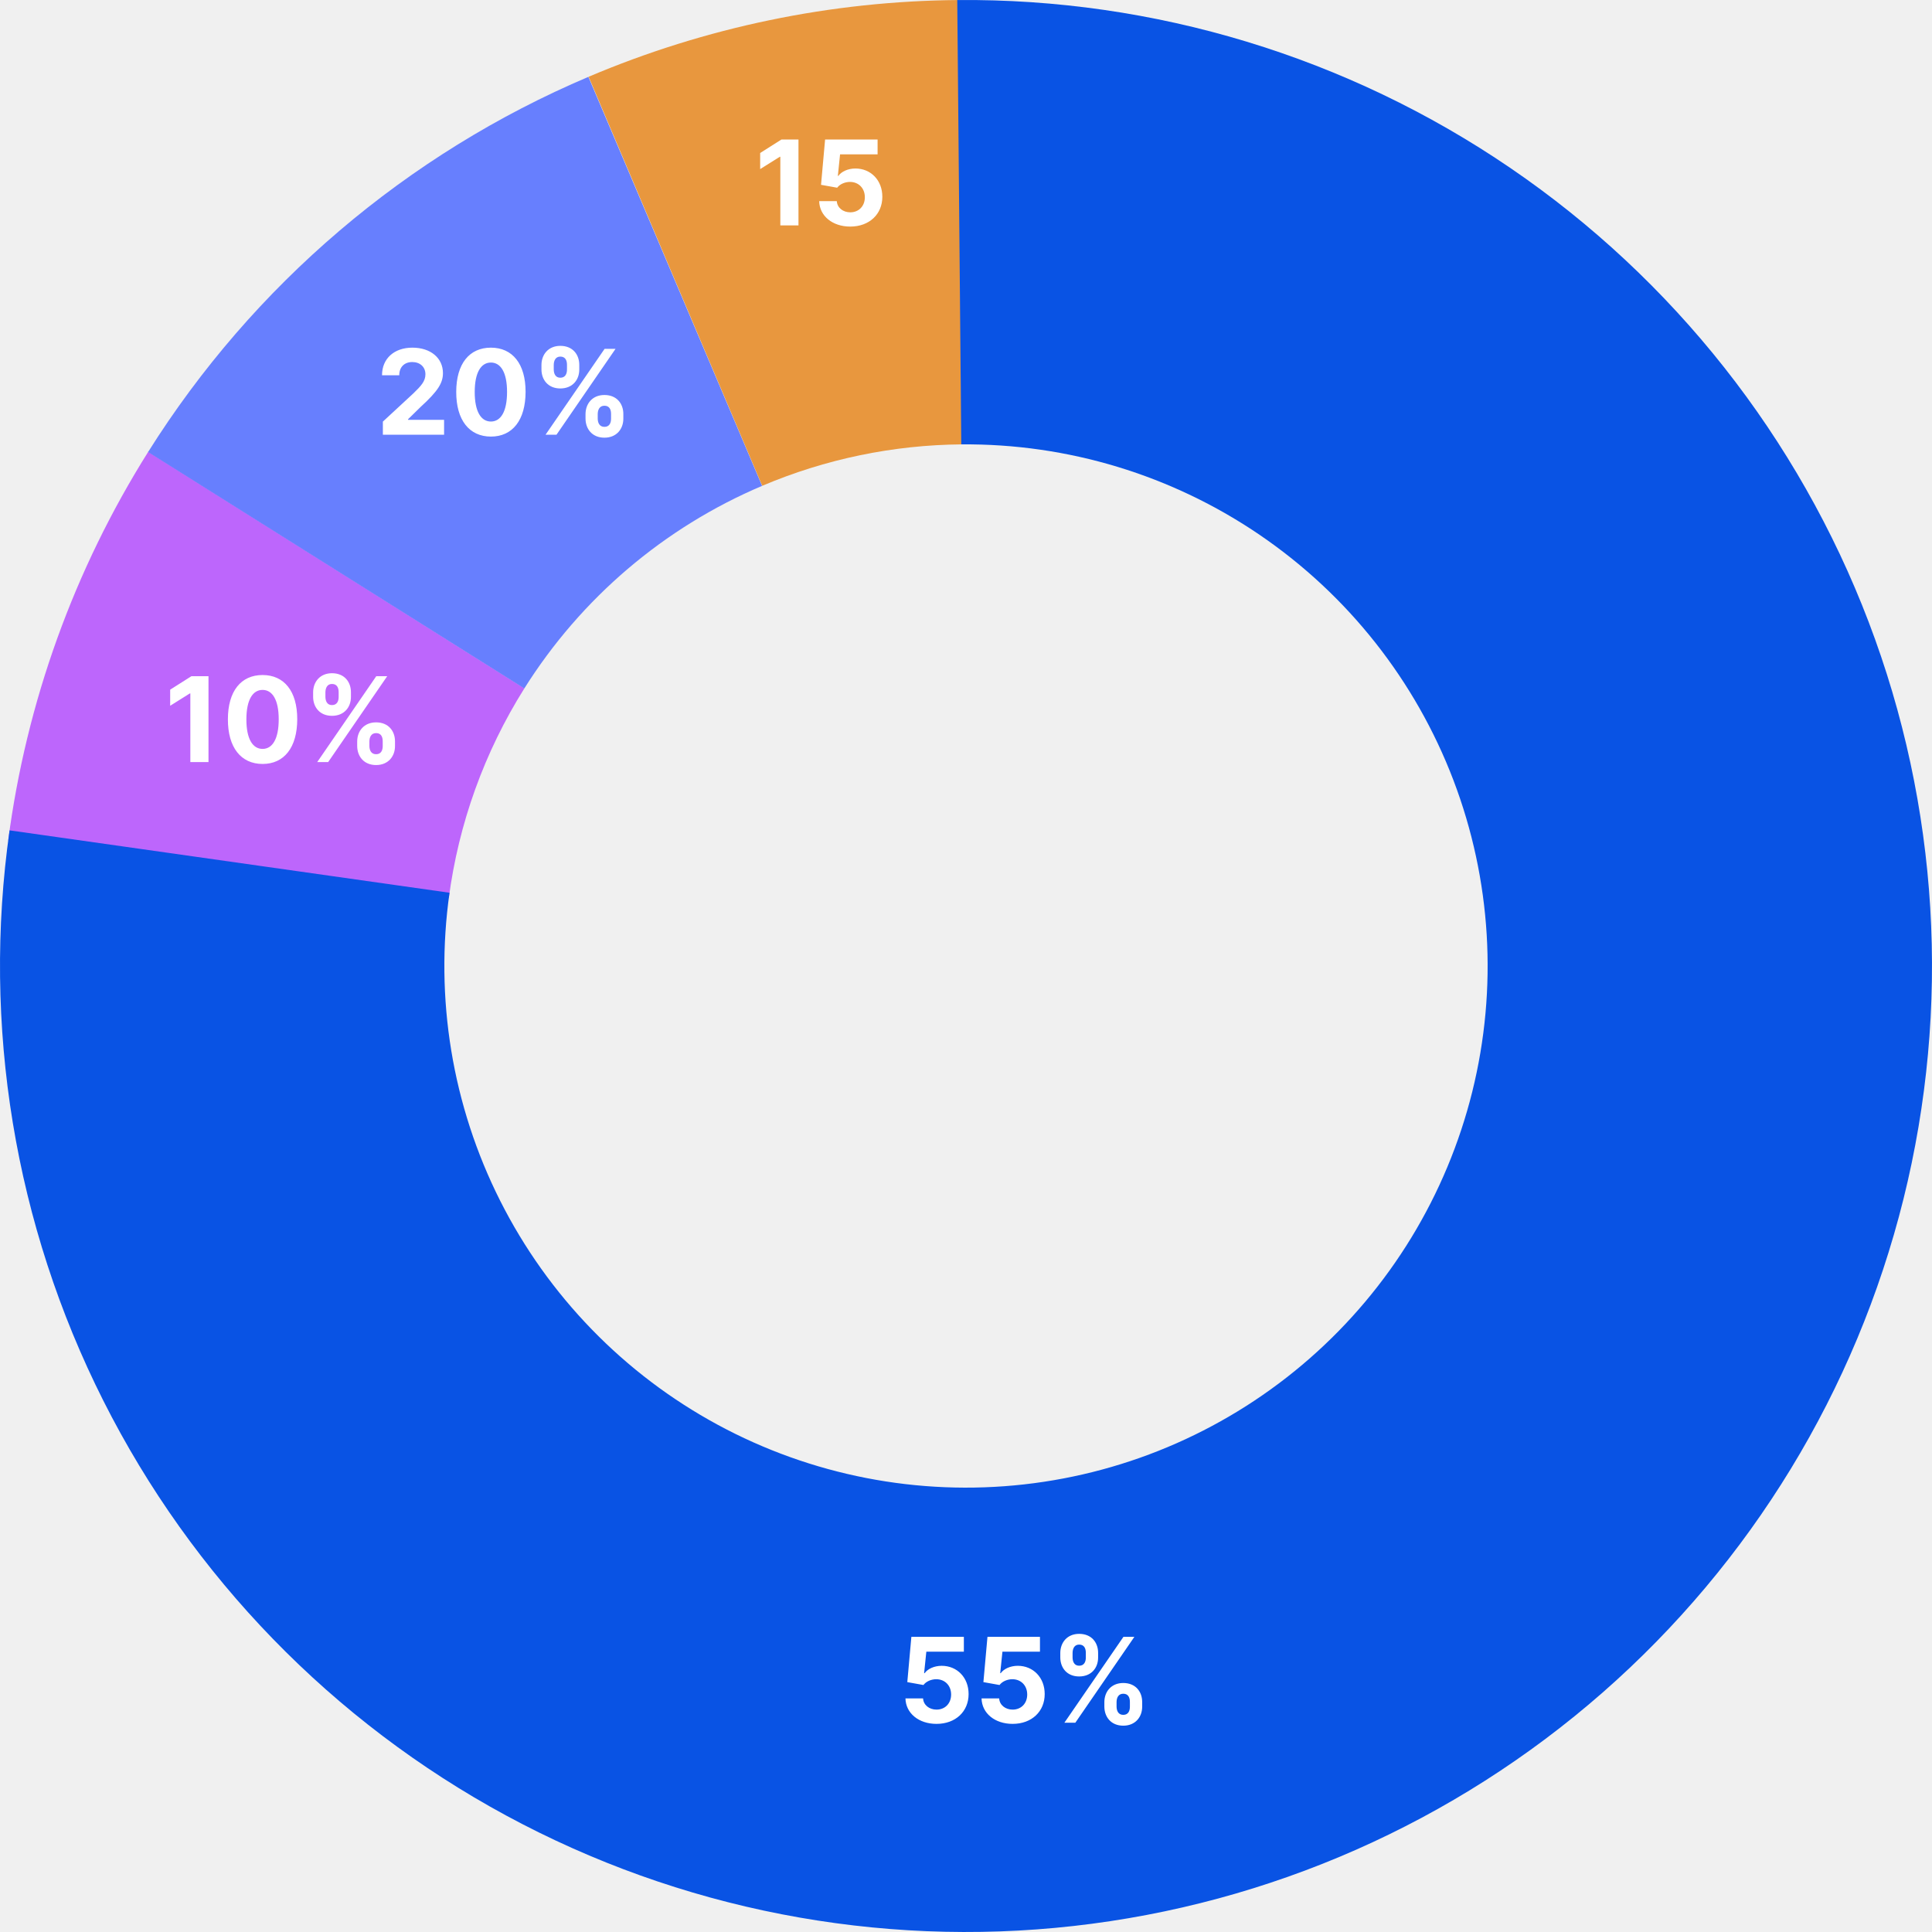
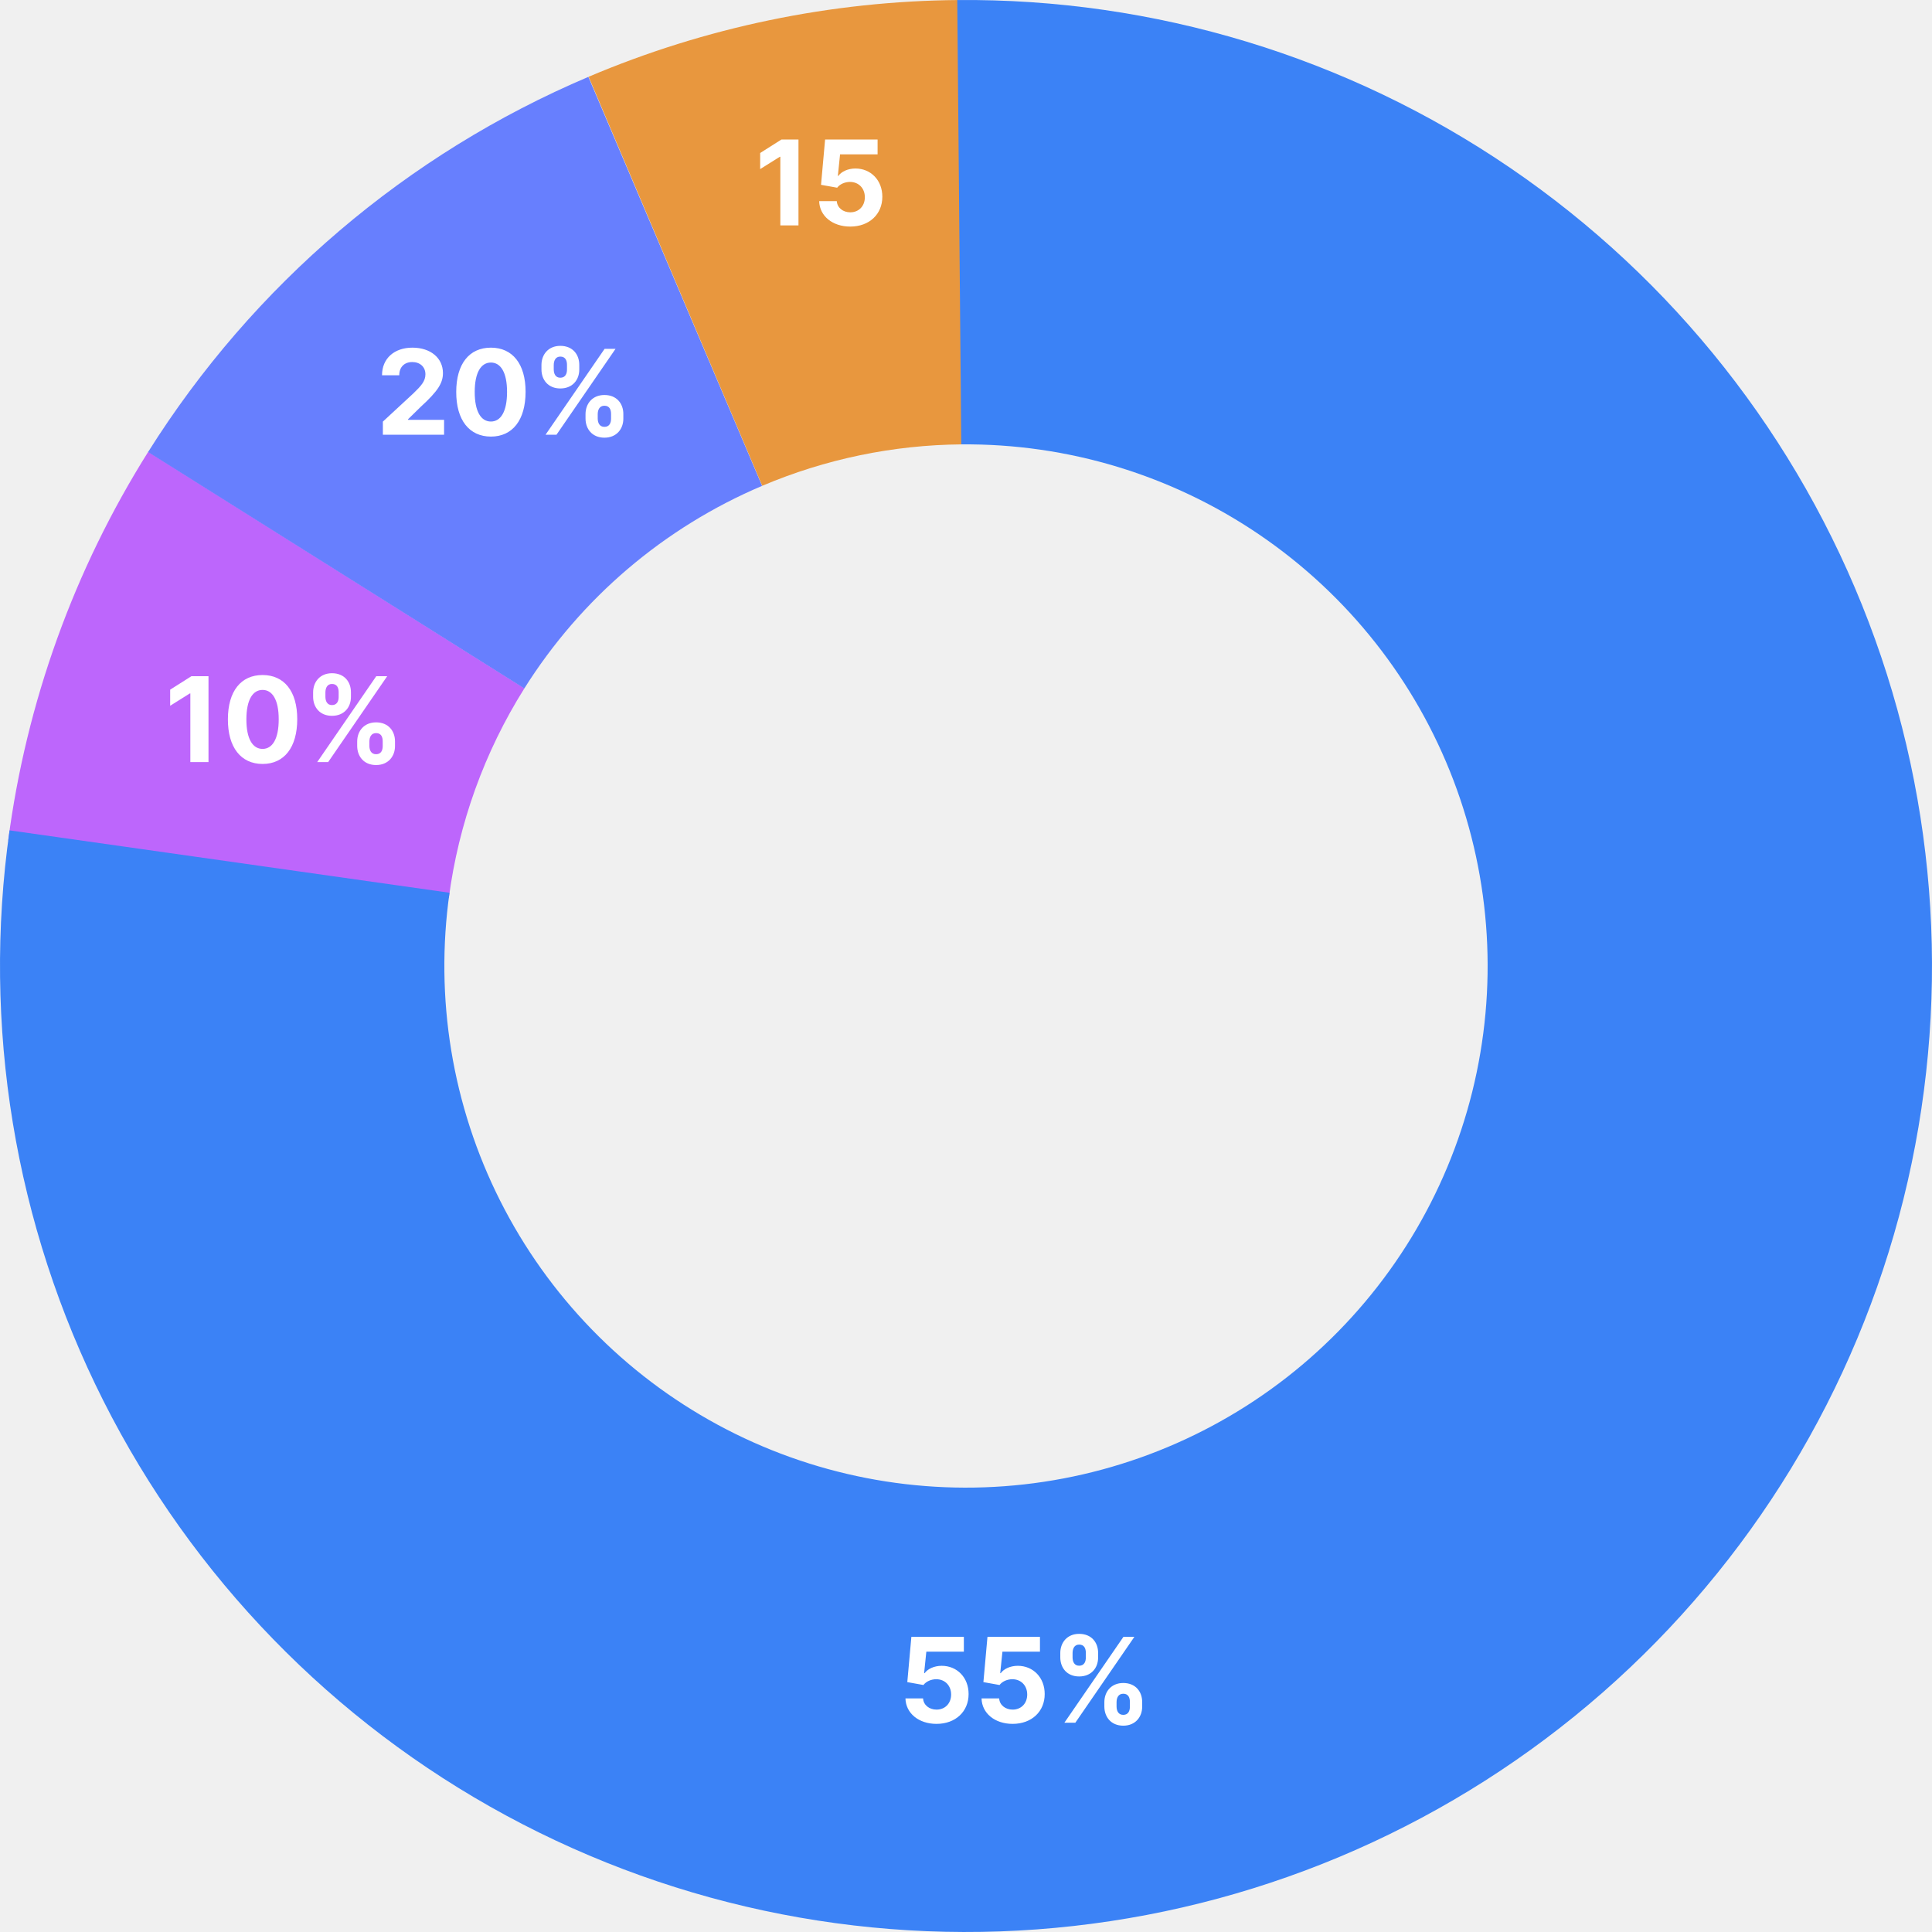
<svg xmlns="http://www.w3.org/2000/svg" width="360" height="360" viewBox="0 0 360 360" fill="none">
  <path opacity="0.8" d="M27.622 84.183C13.803 106.159 4.901 130.865 1.527 156.605L83.624 167.367C85.447 153.467 90.254 140.126 97.716 128.259L27.622 84.183Z" fill="#B043FF" />
  <path d="M109.638 14.322C75.791 28.697 47.158 53.093 27.593 84.23L97.7 128.284C108.265 111.47 123.727 98.296 142.005 90.534L109.638 14.322Z" fill="#677FFE" />
  <path d="M178.52 0.006C154.857 0.201 131.466 5.059 109.683 14.303L142.029 90.524C153.791 85.532 166.423 82.908 179.201 82.803L178.52 0.006Z" fill="#E8973E" />
-   <path d="M1.783 154.725C-3.377 191.112 2.724 228.206 19.266 261.023C35.809 293.84 62 320.807 94.321 338.3C126.641 355.794 163.541 362.975 200.063 358.878C236.585 354.782 270.978 339.605 298.62 315.386C326.261 291.168 345.828 259.068 354.689 223.402C363.55 187.735 361.282 150.211 348.189 115.872C335.096 81.532 311.806 52.024 281.448 31.311C251.09 10.598 215.119 -0.325 178.37 0.007L179.12 82.804C198.964 82.624 218.388 88.523 234.782 99.708C251.175 110.893 263.752 126.828 270.822 145.371C277.892 163.914 279.117 184.177 274.332 203.437C269.547 222.697 258.981 240.03 244.055 253.109C229.128 266.187 210.556 274.382 190.834 276.594C171.112 278.806 151.186 274.929 133.733 265.482C116.28 256.036 102.137 241.474 93.204 223.752C84.271 206.031 80.976 186 83.763 166.351L1.783 154.725Z" fill="#0953E4" />
+   <path d="M1.783 154.725C-3.377 191.112 2.724 228.206 19.266 261.023C35.809 293.84 62 320.807 94.321 338.3C126.641 355.794 163.541 362.975 200.063 358.878C236.585 354.782 270.978 339.605 298.62 315.386C326.261 291.168 345.828 259.068 354.689 223.402C363.55 187.735 361.282 150.211 348.189 115.872C335.096 81.532 311.806 52.024 281.448 31.311C251.09 10.598 215.119 -0.325 178.37 0.007L179.12 82.804C198.964 82.624 218.388 88.523 234.782 99.708C251.175 110.893 263.752 126.828 270.822 145.371C277.892 163.914 279.117 184.177 274.332 203.437C269.547 222.697 258.981 240.03 244.055 253.109C229.128 266.187 210.556 274.382 190.834 276.594C171.112 278.806 151.186 274.929 133.733 265.482C116.28 256.036 102.137 241.474 93.204 223.752C84.271 206.031 80.976 186 83.763 166.351L1.783 154.725Z" fill="#3b82f6" />
  <path d="M174.508 321.219C178.07 321.219 180.492 318.898 180.484 315.664C180.492 312.602 178.352 310.398 175.469 310.398C174.063 310.398 172.852 310.984 172.289 311.773H172.195L172.609 307.766H179.602V305H169.82L169.063 313.438L172.07 313.977C172.563 313.312 173.516 312.898 174.461 312.898C176.07 312.906 177.227 314.07 177.227 315.75C177.227 317.414 176.094 318.562 174.508 318.562C173.164 318.562 172.078 317.719 172 316.477H168.719C168.781 319.242 171.195 321.219 174.508 321.219ZM188.688 321.219C192.25 321.219 194.672 318.898 194.664 315.664C194.672 312.602 192.531 310.398 189.648 310.398C188.242 310.398 187.031 310.984 186.469 311.773H186.375L186.789 307.766H193.781V305H184L183.242 313.438L186.25 313.977C186.742 313.312 187.695 312.898 188.641 312.898C190.25 312.906 191.406 314.07 191.406 315.75C191.406 317.414 190.273 318.562 188.688 318.562C187.344 318.562 186.258 317.719 186.18 316.477H182.898C182.961 319.242 185.375 321.219 188.688 321.219ZM205.781 318C205.789 319.922 207.016 321.555 209.305 321.555C211.57 321.555 212.836 319.922 212.828 318V317.156C212.836 315.219 211.602 313.602 209.305 313.602C207.047 313.602 205.789 315.234 205.781 317.156V318ZM197.57 308.844C197.578 310.766 198.805 312.383 201.086 312.383C203.359 312.383 204.625 310.781 204.617 308.844V308C204.625 306.062 203.391 304.445 201.086 304.445C198.852 304.445 197.578 306.062 197.57 308V308.844ZM198.336 321H200.375L211.375 305H209.336L198.336 321ZM208.055 317.156C208.063 316.391 208.367 315.602 209.305 315.602C210.289 315.602 210.547 316.391 210.539 317.156V318C210.547 318.766 210.258 319.539 209.305 319.539C208.352 319.539 208.063 318.742 208.055 318V317.156ZM199.859 308C199.867 307.258 200.156 306.445 201.086 306.445C202.07 306.445 202.336 307.234 202.328 308V308.844C202.336 309.609 202.039 310.383 201.086 310.383C200.164 310.383 199.867 309.609 199.859 308.844V308Z" fill="white" />
  <path d="M38.85 126H35.67L31.709 128.508V131.508L35.373 129.211H35.467V142H38.85V126ZM48.926 142.352C52.949 142.352 55.379 139.289 55.387 134.016C55.395 128.781 52.934 125.781 48.926 125.781C44.91 125.781 42.473 128.773 42.465 134.016C42.449 139.273 44.895 142.344 48.926 142.352ZM48.926 139.547C47.09 139.547 45.902 137.703 45.91 134.016C45.918 130.383 47.098 128.555 48.926 128.555C50.746 128.555 51.934 130.383 51.934 134.016C51.941 137.703 50.754 139.547 48.926 139.547ZM66.557 139C66.564 140.922 67.791 142.555 70.08 142.555C72.346 142.555 73.611 140.922 73.603 139V138.156C73.611 136.219 72.377 134.602 70.08 134.602C67.822 134.602 66.564 136.234 66.557 138.156V139ZM58.346 129.844C58.353 131.766 59.58 133.383 61.861 133.383C64.135 133.383 65.4 131.781 65.393 129.844V129C65.4 127.062 64.166 125.445 61.861 125.445C59.627 125.445 58.353 127.062 58.346 129V129.844ZM59.111 142H61.15L72.15 126H70.111L59.111 142ZM68.83 138.156C68.838 137.391 69.143 136.602 70.08 136.602C71.064 136.602 71.322 137.391 71.314 138.156V139C71.322 139.766 71.033 140.539 70.08 140.539C69.127 140.539 68.838 139.742 68.83 139V138.156ZM60.635 129C60.643 128.258 60.932 127.445 61.861 127.445C62.846 127.445 63.111 128.234 63.103 129V129.844C63.111 130.609 62.815 131.383 61.861 131.383C60.94 131.383 60.643 130.609 60.635 129.844V129Z" fill="white" />
  <path d="M71.342 81H82.748V78.234H76.029V78.125L78.365 75.836C81.654 72.836 82.537 71.336 82.537 69.516C82.537 66.742 80.272 64.781 76.842 64.781C73.482 64.781 71.178 66.789 71.186 69.93H74.397C74.389 68.398 75.357 67.461 76.818 67.461C78.225 67.461 79.272 68.336 79.272 69.742C79.272 71.016 78.49 71.891 77.037 73.289L71.342 78.562V81ZM91.473 81.352C95.496 81.352 97.926 78.289 97.934 73.016C97.941 67.781 95.481 64.781 91.473 64.781C87.457 64.781 85.019 67.773 85.012 73.016C84.996 78.273 87.441 81.344 91.473 81.352ZM91.473 78.547C89.637 78.547 88.449 76.703 88.457 73.016C88.465 69.383 89.644 67.555 91.473 67.555C93.293 67.555 94.481 69.383 94.481 73.016C94.488 76.703 93.301 78.547 91.473 78.547ZM109.104 78C109.111 79.922 110.338 81.555 112.627 81.555C114.893 81.555 116.158 79.922 116.15 78V77.156C116.158 75.219 114.924 73.602 112.627 73.602C110.369 73.602 109.111 75.234 109.104 77.156V78ZM100.893 68.844C100.9 70.766 102.127 72.383 104.408 72.383C106.682 72.383 107.947 70.781 107.939 68.844V68C107.947 66.062 106.713 64.445 104.408 64.445C102.174 64.445 100.9 66.062 100.893 68V68.844ZM101.658 81H103.697L114.697 65H112.658L101.658 81ZM111.377 77.156C111.385 76.391 111.689 75.602 112.627 75.602C113.611 75.602 113.869 76.391 113.861 77.156V78C113.869 78.766 113.58 79.539 112.627 79.539C111.674 79.539 111.385 78.742 111.377 78V77.156ZM103.182 68C103.189 67.258 103.479 66.445 104.408 66.445C105.393 66.445 105.658 67.234 105.65 68V68.844C105.658 69.609 105.361 70.383 104.408 70.383C103.486 70.383 103.189 69.609 103.182 68.844V68Z" fill="white" />
  <path d="M148.786 26H145.606L141.646 28.508V31.508L145.31 29.211H145.403V42H148.786V26ZM158.433 42.219C161.995 42.219 164.417 39.898 164.409 36.664C164.417 33.602 162.276 31.398 159.394 31.398C157.987 31.398 156.776 31.984 156.214 32.773H156.12L156.534 28.766H163.526V26H153.745L152.987 34.438L155.995 34.977C156.487 34.312 157.44 33.898 158.386 33.898C159.995 33.906 161.151 35.07 161.151 36.75C161.151 38.414 160.019 39.562 158.433 39.562C157.089 39.562 156.003 38.719 155.925 37.477H152.644C152.706 40.242 155.12 42.219 158.433 42.219Z" fill="white" />
</svg>
